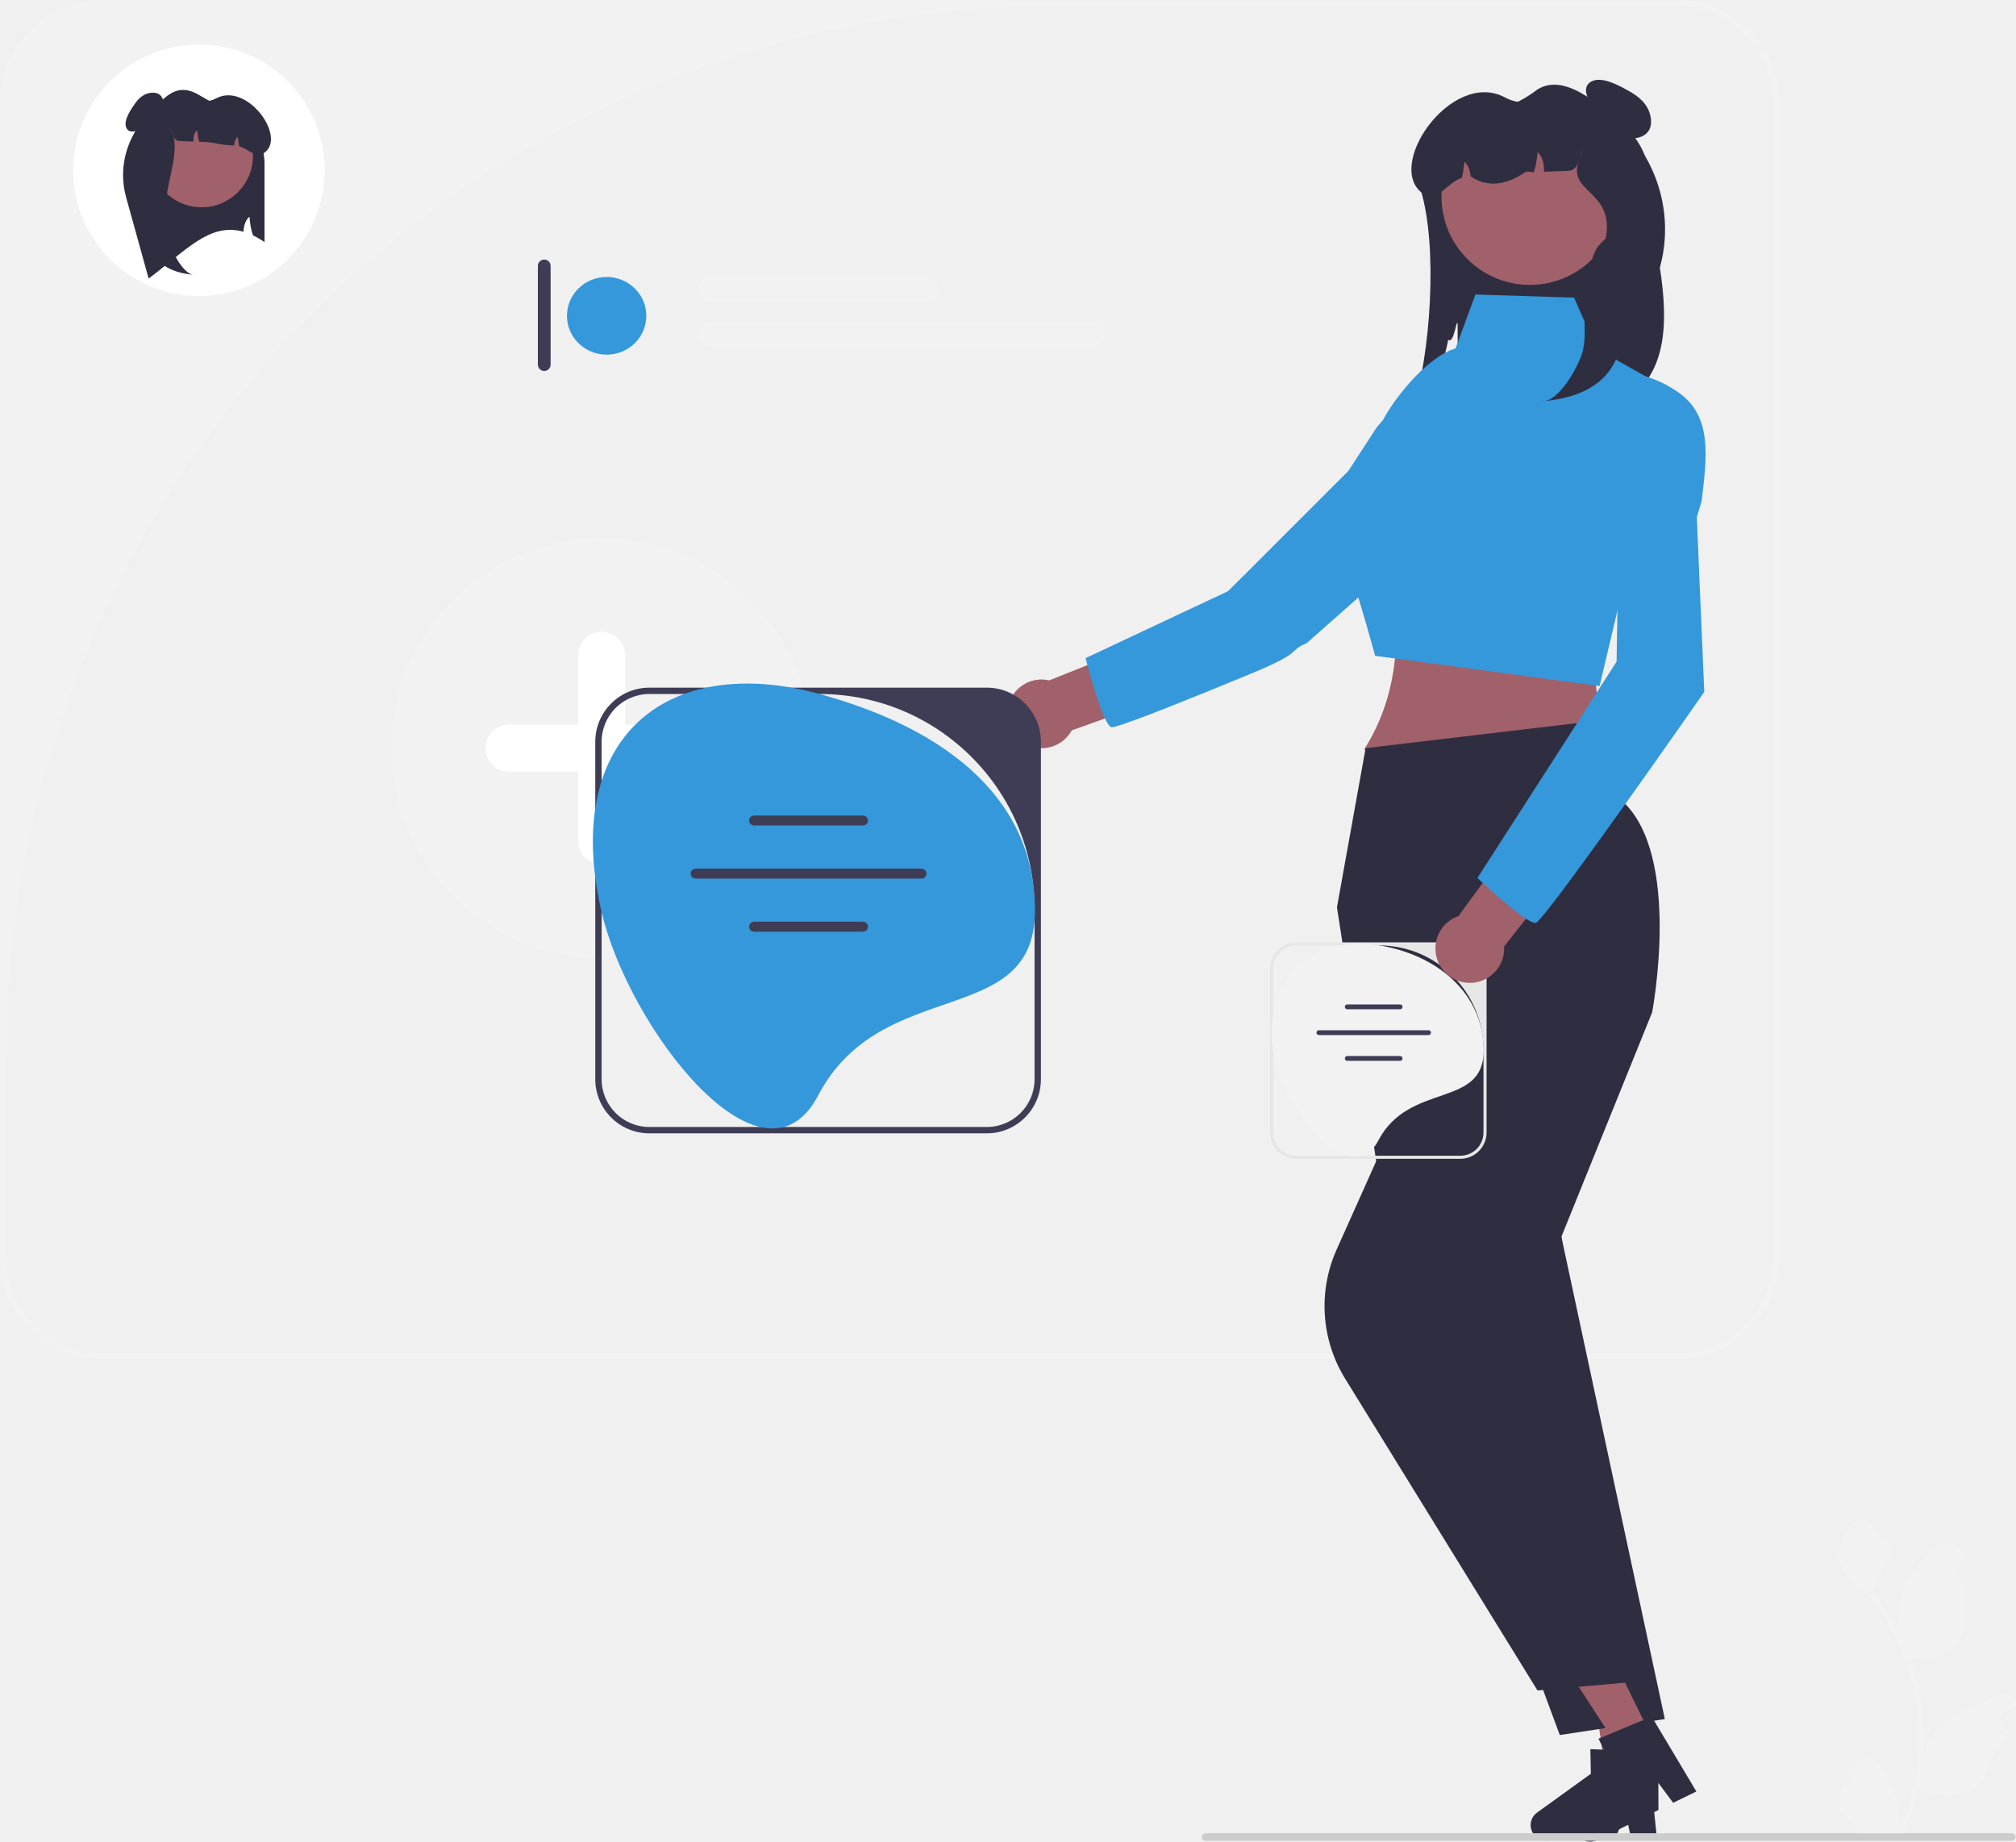
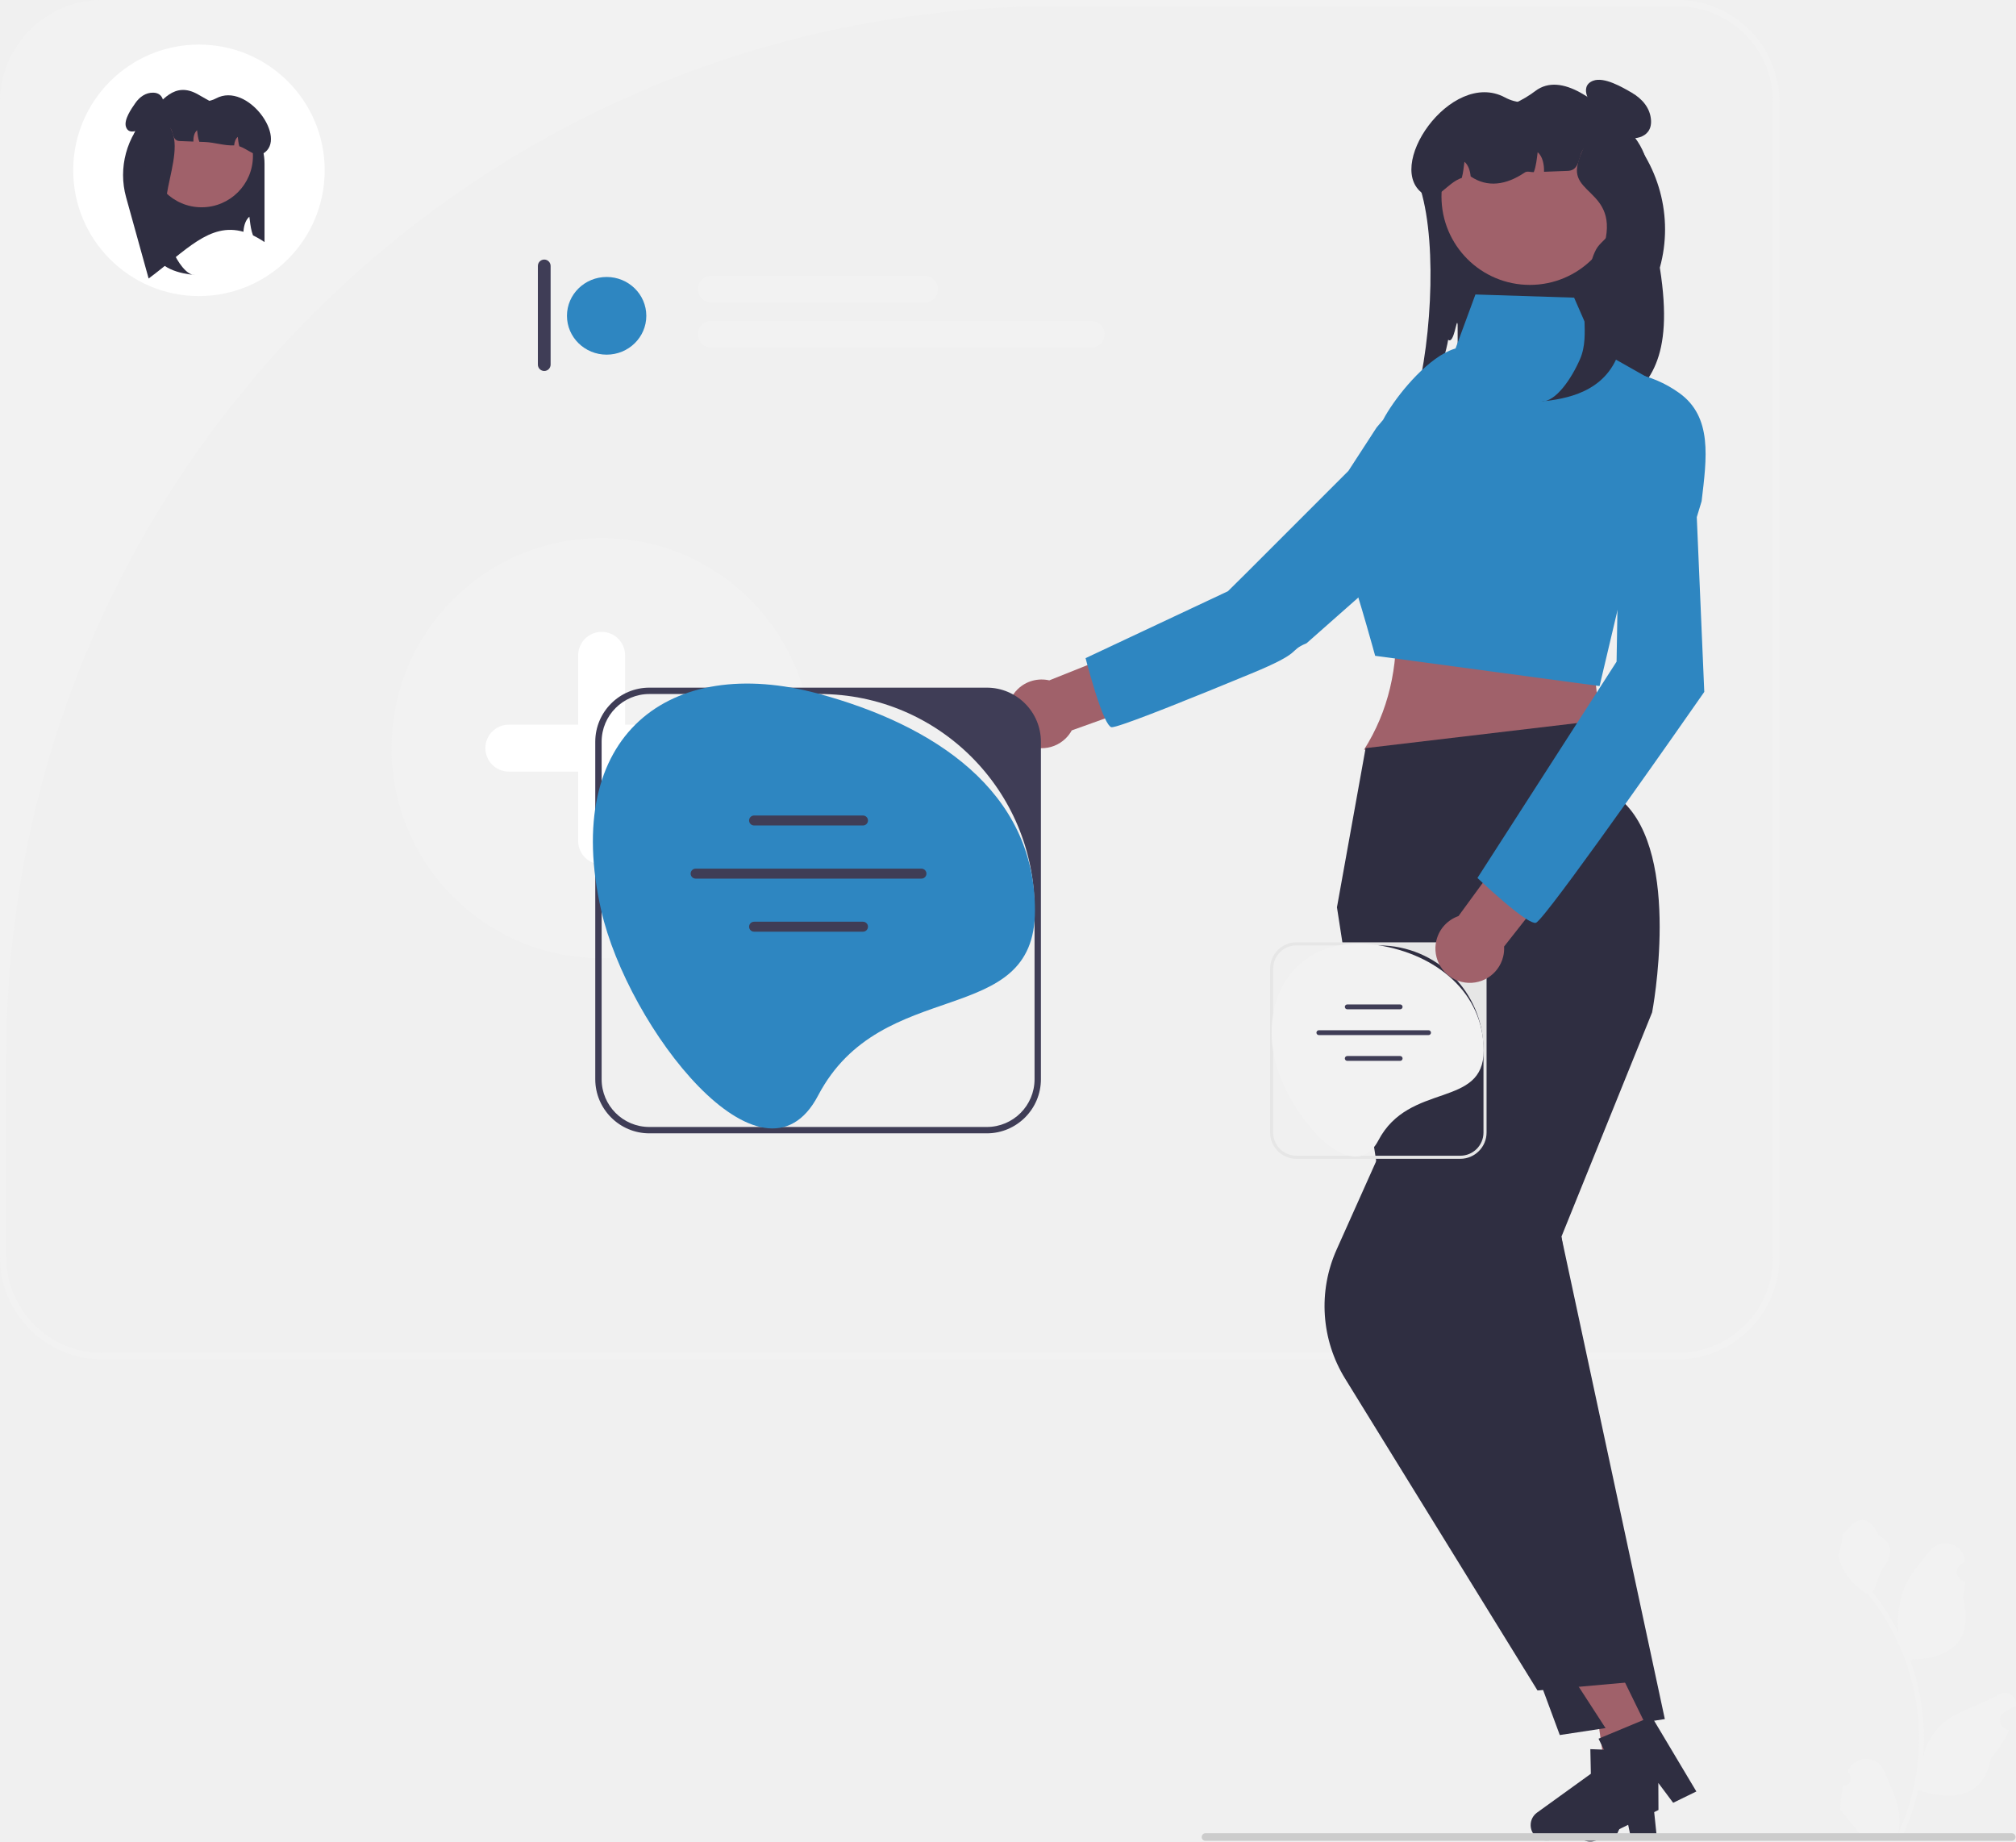
<svg xmlns="http://www.w3.org/2000/svg" width="633.318" height="578.478" viewBox="0 0 633.318 578.478">
  <g>
    <g>
      <circle cx="189" cy="235" r="66" fill="#f2f2f2" />
      <path d="M218.155,227.631h-21.786v-21.786c0-4.07-3.299-7.369-7.369-7.369s-7.369,3.299-7.369,7.369v21.786h-21.786c-4.07,0-7.369,3.299-7.369,7.369s3.299,7.369,7.369,7.369h21.786v21.786c0,4.07,3.299,7.369,7.369,7.369s7.369-3.299,7.369-7.369v-21.786h21.786c4.07,0,7.369-3.299,7.369-7.369s-3.299-7.369-7.369-7.369Z" fill="#fff" />
    </g>
    <path d="M521.431,84.079c4.665,29.391-3.893,36.429-12.181,43.921-20.01-14.85-32.937-16.548-51.317-11.288-.01-.25-.003-14.462-.023-14.702-.27-2.97-1.057,6.352-2.977,4.702-.36,2.68-2.893,11.348-3.133,11.978v.01c-2,.95-4.07,2.14-6.23,3.6,5.014-22.043,5.701-55.103-1.637-68.588,0-19.989,22.441-13.012,38.354-25.109,8.372-6.364,20.097,3.881,26.953,10.737,.067,.067,.133,.133,.201,.2,11.737,11.627,16.406,28.618,11.99,44.539Z" fill="#2f2e41" />
    <g>
      <polygon points="514.947 555.203 504.142 555.426 498.119 512.931 514.065 512.601 514.947 555.203" fill="#a0616a" />
      <path d="M480.849,573.387c.058,2.667,2.263,4.783,4.93,4.732l21.481-.447,3.538-7.73,1.604,7.619,8.105-.163-2.842-27.26-2.825-.105-11.522-.458-3.717-.14,.16,7.732-16.911,12.204c-1.286,.929-2.034,2.43-2.001,4.016Z" fill="#2f2e41" />
    </g>
    <path d="M438.5,194.5c.764,15.154-2.323,28.91-10,41l75-1-4-36-61-4Z" fill="#a0616a" />
    <path d="M526.937,427H32.063c-17.68,0-32.063-14.384-32.063-32.063V32.063C0,14.383,14.383,0,32.063,0h494.874c17.68,0,32.063,14.383,32.063,32.063V394.937c0,17.68-14.383,32.063-32.063,32.063ZM331.354,2C149.457,2,2,149.457,2,331.354v63.582c0,16.604,13.46,30.063,30.063,30.063h494.874c16.603,0,30.063-13.46,30.063-30.063V32.063c0-16.603-13.46-30.063-30.063-30.063h-195.583Z" fill="#f2f2f2" />
    <path d="M505,226l-76,9-9,50,13,84,7,41,50,135,33-5.008-32.5-151.492,28.508-70.5s9.492-49.5-9.508-66.5l-4.5-25.5Z" fill="#2f2e41" />
-     <path d="M494.5,93.5l-31-1-7,19-14,10-5,27s-18,17-14,29,8.5,28.5,8.5,28.5l70.5,9.5,22-93-23-13-7-16Z" fill="#3498db" />
+     <path d="M494.5,93.5l-31-1-7,19-14,10-5,27s-18,17-14,29,8.5,28.5,8.5,28.5l70.5,9.5,22-93-23-13-7-16Z" fill="#2e86c1" />
    <g>
      <path d="M329.632,213.713l29.951-11.967,9.223,16.156-32.117,11.525c-.502,.913-1.143,1.77-1.928,2.535-4.27,4.161-11.105,4.073-15.266-.198-4.161-4.27-4.073-11.105,.198-15.266,2.723-2.654,6.488-3.571,9.939-2.786Z" fill="#a0616a" />
-       <path d="M462.966,124.16c-2.02-4.95,5.846-9.521,1.627-13.321-5.761-5.182-15.221,1.851-22.335,10.034-3.292,3.796-6.093,7.835-7.77,11.012l-2.046,2.417-8.84,13.61-31.449,31.458-6.408,6.346-44.715,21.015,.09,.337c.107,.43,.283,1.068,.493,1.864,1.117,4.123,3.468,12.423,5.517,16.751,.716,1.499,1.383,2.514,1.954,2.725,.181,.065,.702-.017,1.512-.241,5.443-1.494,24.164-9.022,42.556-16.628,16.746-6.919,11.227-6.907,17.185-9.439l.108-.044,47.478-41.924,3.925-3.413c8.605-10.69,6.008-20.594,1.116-32.56Z" fill="#3498db" />
+       <path d="M462.966,124.16c-2.02-4.95,5.846-9.521,1.627-13.321-5.761-5.182-15.221,1.851-22.335,10.034-3.292,3.796-6.093,7.835-7.77,11.012l-2.046,2.417-8.84,13.61-31.449,31.458-6.408,6.346-44.715,21.015,.09,.337c.107,.43,.283,1.068,.493,1.864,1.117,4.123,3.468,12.423,5.517,16.751,.716,1.499,1.383,2.514,1.954,2.725,.181,.065,.702-.017,1.512-.241,5.443-1.494,24.164-9.022,42.556-16.628,16.746-6.919,11.227-6.907,17.185-9.439l.108-.044,47.478-41.924,3.925-3.413c8.605-10.69,6.008-20.594,1.116-32.56Z" fill="#2e86c1" />
    </g>
    <g>
      <polygon points="518.523 544.928 508.814 549.676 485.476 513.656 499.803 506.649 518.523 544.928" fill="#a0616a" />
      <path d="M495.236,575.768c1.174,2.395,4.065,3.388,6.463,2.219l19.301-9.441-.042-8.501,4.66,6.238,7.285-3.557-14.045-23.535-2.607,1.093-10.646,4.431-3.431,1.436,3.397,6.947-10.209,18.185c-.776,1.383-.823,3.06-.126,4.485Z" fill="#2f2e41" />
    </g>
    <path d="M457.5,308.5l-37.613,84.029c-5.872,13.118-4.869,28.293,2.678,40.524l60.435,97.947,30.709-2.74-23.209-139.76" fill="#2f2e41" />
    <circle cx="480.596" cy="61.73" r="27.762" fill="#a0616a" />
    <path d="M517.66,62.55c-1.03,5.68-1.29,13.06-4.53,17.99-2.3,3.51-6.43,2.75-10.19,2.75l-3.05,2.87c-.78-2.31,.43-5.78,1.53-7.83,1.09-2.02,3.29-3.21,4.31-5.29,.73-1.49,4.3-12.54-.85-10.4l-.06,.03c-1.85,.75-3.87-.62-3.9-2.62-.02-1.36-.07-2.82-.19-3.84-.37-3.11-.21-7.79-1.71-10.49-3.87,1.14-1.69,7.76-6.51,7.95-2.49,.1-4.98,.19-7.46,.29,.06-2.37-.47-4.85-2-6.15-.27,2.08-.46,4.31-1.22,6.27-.95,.03-2.051-.428-2.83,.1-5.875,3.983-11.778,4.794-17,1.23-.17-1.84-.76-3.58-1.95-4.6-.22,1.66-.38,3.42-.83,5.06-4.83,1.64-7.611,7.689-11.561,5.369-13.61-8,8.111-39.779,25.131-30.629,7.07,3.8,15.04-.1,22.9,1.54,5.84,1.22,11.83,4.52,15.97,8.81,5.8,6,7.45,13.63,6,21.59Z" fill="#2f2e41" />
    <path d="M505.969,39.465c-3.488-2.681-9.503,6.854-10.49,12.887-1.67,10.206,18.181,7.887,4.466,34.453-4.61,8.929-.04,17.906-3.614,26.063-2.665,6.083-7.571,13.366-12.108,13.264,7.397-.829,20.114-2.661,24.445-15.691,2.359-7.097,1.133-15.288,1.575-23.065,.499-8.778,.078-19.789,1.396-28.144" fill="#2f2e41" />
    <g>
      <path d="M170.972,81.531c-1.103,0-2,.897-2,2v31c0,1.103,.897,2,2,2s2-.897,2-2v-31c0-1.103-.897-2-2-2Z" fill="#3f3d56" />
      <g>
-         <ellipse cx="190.573" cy="99.202" rx="12.463" ry="12.201" fill="#3498db" />
+         <ellipse cx="190.573" cy="99.202" rx="12.463" ry="12.201" fill="#2e86c1" />
        <path d="M290.485,95.028h-67.085c-2.301,0-4.174-1.872-4.174-4.174s1.872-4.174,4.174-4.174h67.085c2.301,0,4.174,1.872,4.174,4.174s-1.872,4.174-4.174,4.174Z" fill="#f2f2f2" />
        <path d="M342.839,109.155h-119.438c-2.301,0-4.174-1.872-4.174-4.174s1.872-4.174,4.174-4.174h119.438c2.301,0,4.174,1.872,4.174,4.174s-1.872,4.174-4.174,4.174Z" fill="#f2f2f2" />
      </g>
    </g>
    <g>
      <circle cx="62.5" cy="53.5" r="39.5" fill="#fff" />
      <path d="M39.615,61.967l7.076,25.513c11.623-8.626,19.117-17.729,29.793-14.673,.006-.145,.017-.285,.029-.424,.157-1.725,.709-3.352,1.824-4.31,.209,1.557,.354,3.206,.778,4.74,.105,.383,.227,.761,.366,1.127v.006c1.162,.552,2.364,1.243,3.619,2.091v-24.629c0-11.611-10.727-15.799-20.748-21.665-7.694-4.504-11.674,2.254-15.656,6.237-.039,.039-.078,.077-.117,.116-6.818,6.754-9.53,16.624-6.965,25.872Z" fill="#2f2e41" />
      <circle cx="63.335" cy="48.986" r="16.126" fill="#a0616a" />
      <path d="M41.806,49.462c.598,3.299,.749,7.586,2.631,10.45,1.336,2.039,3.735,1.597,5.919,1.597l1.772,1.667c.453-1.342-.25-3.357-.889-4.548-.633-1.173-1.911-1.865-2.504-3.073-.424-.866-2.498-7.284,.494-6.041l.035,.017c1.075,.436,2.248-.36,2.265-1.522,.012-.79,.041-1.638,.11-2.231,.215-1.807,.122-4.525,.993-6.093,2.248,.662,.982,4.508,3.782,4.618,1.446,.058,2.893,.11,4.333,.168-.035-1.377,.273-2.817,1.162-3.572,.157,1.208,.267,2.504,.709,3.642,.552,.017,1.098,.035,1.644,.058,3.23,.122,6.099,1.207,9.294,1.067,.099-1.069,.441-2.08,1.133-2.672,.128,.964,.221,1.987,.482,2.939,2.806,.953,5.193,3.652,7.487,2.304,7.906-4.647-4.902-22.645-14.789-17.33-4.107,2.207-8.736-.058-13.302,.895-3.392,.709-6.872,2.626-9.277,5.118-3.369,3.485-4.328,7.917-3.485,12.541Z" fill="#2f2e41" />
      <path d="M48.597,36.052c2.026-1.557,5.52,3.981,6.094,7.486,.97,5.928-2.142,13.959-2.594,20.013-.435,5.821,.024,10.401,2.099,15.139,1.548,3.533,4.398,7.764,7.033,7.705-4.297-.482-11.684-1.546-14.2-9.115-1.37-4.123-.658-8.881-.915-13.398-.29-5.099-.045-11.495-.811-16.349" fill="#2f2e41" />
    </g>
    <path d="M579.059,560.897c2.066,.129,3.208-2.437,1.645-3.933l-.155-.618c.02-.05,.041-.099,.062-.148,2.089-4.982,9.17-4.947,11.241,.042,1.839,4.428,4.179,8.864,4.756,13.546,.258,2.067,.142,4.172-.316,6.2,4.308-9.411,6.575-19.687,6.575-30.021,0-2.597-.142-5.193-.433-7.783-.239-2.119-.568-4.224-.995-6.31-2.306-11.277-7.299-22.018-14.5-30.99-3.462-1.892-6.349-4.851-8.093-8.397-.626-1.279-1.117-2.655-1.35-4.056,.394,.052,1.486-5.949,1.188-6.317,.549-.833,1.532-1.247,2.131-2.06,2.982-4.043,7.091-3.337,9.236,2.157,4.582,2.313,4.627,6.148,1.815,9.837-1.789,2.347-2.035,5.522-3.604,8.035,.162,.207,.329,.407,.491,.614,2.961,3.798,5.522,7.88,7.681,12.169-.61-4.766,.291-10.508,1.826-14.21,1.748-4.217,5.025-7.769,7.91-11.415,3.466-4.379,10.573-2.468,11.184,3.083,.006,.054,.012,.107,.017,.161-.429,.242-.848,.499-1.259,.77-2.339,1.547-1.531,5.174,1.241,5.602l.063,.01c-.155,1.544-.42,3.074-.807,4.579,3.702,14.316-4.29,19.53-15.701,19.764-.252,.129-.497,.258-.749,.381,1.156,3.255,2.08,6.594,2.764,9.979,.614,2.99,1.04,6.013,1.279,9.049,.297,3.83,.271,7.68-.052,11.503l.019-.136c.82-4.211,3.107-8.145,6.427-10.87,4.946-4.063,11.933-5.559,17.268-8.824,2.568-1.572,5.859,.459,5.411,3.437l-.022,.143c-.794,.323-1.569,.698-2.319,1.117-.429,.242-.848,.499-1.259,.77-2.339,1.547-1.531,5.174,1.241,5.602l.063,.01c.045,.006,.084,.013,.129,.019-1.363,3.236-3.262,6.239-5.639,8.829-2.315,12.497-12.256,13.683-22.89,10.044h-.006c-1.163,5.064-2.861,10.011-5.044,14.726h-18.02c-.065-.2-.123-.407-.181-.607,1.666,.103,3.346,.006,4.986-.297-1.337-1.641-2.674-3.294-4.011-4.935-.032-.032-.058-.065-.084-.097-.678-.84-1.363-1.673-2.041-2.512l-0-.001c-.042-2.578,.267-5.147,.879-7.64l.001-0Z" fill="#f2f2f2" />
    <path d="M377.507,577.039c0,.66,.53,1.19,1.19,1.19h253.29c.66,0,1.19-.53,1.19-1.19,0-.66-.53-1.19-1.19-1.19h-253.29c-.66,0-1.19,.53-1.19,1.19Z" fill="#ccc" />
    <g>
      <path d="M327,233v106c0,9.374-7.626,17-17,17h-106c-9.374,0-17-7.626-17-17v-106c0-9.374,7.626-17,17-17h106c9.374,0,17,7.626,17,17Zm-17,121c8.284,0,15-6.716,15-15v-53.441c0-37.312-30.247-67.559-67.559-67.559h-53.441c-8.284,0-15,6.716-15,15v106c0,8.284,6.716,15,15,15h106Z" fill="#3f3d56" />
-       <path d="M325.127,286c0-37.625-31.801-58.323-68.127-68.127-46.573-12.569-80.682,12.865-68.127,68.127,8.336,36.69,50.648,91.446,68.127,58.127,20-38.127,68.127-20.501,68.127-58.127Z" fill="#3498db" />
+       <path d="M325.127,286c0-37.625-31.801-58.323-68.127-68.127-46.573-12.569-80.682,12.865-68.127,68.127,8.336,36.69,50.648,91.446,68.127,58.127,20-38.127,68.127-20.501,68.127-58.127Z" fill="#2e86c1" />
      <g>
        <path d="M271.11,259.292h-34.221c-.863,0-1.565-.702-1.565-1.565s.702-1.564,1.565-1.564h34.221c.863,0,1.564,.702,1.564,1.564s-.702,1.565-1.564,1.565Z" fill="#3f3d56" />
        <path d="M271.11,292.656h-34.221c-.863,0-1.565-.702-1.565-1.565s.702-1.564,1.565-1.564h34.221c.863,0,1.564,.702,1.564,1.564s-.702,1.565-1.564,1.565Z" fill="#3f3d56" />
        <path d="M289.474,275.985h-70.947c-.863,0-1.565-.702-1.565-1.565s.702-1.564,1.565-1.564h70.947c.863,0,1.564,.702,1.564,1.564,0,.863-.702,1.565-1.564,1.565Z" fill="#3f3d56" />
      </g>
    </g>
    <g>
      <path d="M467,304.257v51.486c0,4.553-3.704,8.257-8.257,8.257h-51.486c-4.553,0-8.257-3.704-8.257-8.257v-51.486c0-4.553,3.704-8.257,8.257-8.257h51.486c4.553,0,8.257,3.704,8.257,8.257Zm-8.257,58.771c4.024,0,7.286-3.262,7.286-7.286v-25.957c0-18.123-14.692-32.814-32.814-32.814h-25.957c-4.024,0-7.286,3.262-7.286,7.286v51.486c0,4.024,3.262,7.286,7.286,7.286h51.486Z" fill="#e6e6e6" />
      <path d="M466.09,330c0-18.275-15.035-30.26-33.09-33.09-22.853-3.582-36.114,12.449-33.09,33.09,2.649,18.082,24.601,44.417,33.09,28.233,9.714-18.519,33.09-9.958,33.09-28.233Z" fill="#f2f2f2" />
      <g>
        <path d="M439.854,317.028h-16.621c-.419,0-.76-.341-.76-.76s.341-.76,.76-.76h16.621c.419,0,.76,.341,.76,.76s-.341,.76-.76,.76Z" fill="#3f3d56" />
        <path d="M439.854,333.233h-16.621c-.419,0-.76-.341-.76-.76s.341-.76,.76-.76h16.621c.419,0,.76,.341,.76,.76,0,.419-.341,.76-.76,.76Z" fill="#3f3d56" />
        <path d="M448.773,325.136h-34.46c-.419,0-.76-.341-.76-.76,0-.419,.341-.76,.76-.76h34.46c.419,0,.76,.341,.76,.76s-.341,.76-.76,.76Z" fill="#3f3d56" />
      </g>
    </g>
    <g>
      <path d="M458.18,287.75l19.024-26.046,16.395,8.791-21.093,26.822c.06,1.04-.029,2.107-.288,3.172-1.409,5.794-7.247,9.348-13.041,7.94-5.794-1.409-9.348-7.247-7.94-13.041,.898-3.695,3.601-6.471,6.942-7.639Z" fill="#a0616a" />
-       <path d="M527.524,123.445c-4.34-3.122-9.424-5.33-15.016-6.31-7.633-1.332-.914,9.652-2.597,20.364-.774,4.965-1.002,9.874-.736,13.458l-.449,3.135-.263,16.227-.621,37.515-16.983,26.395-26.728,41.553,.256,.237c.319,.307,.807,.755,1.408,1.317,3.136,2.9,9.536,8.684,13.571,11.264,1.402,.89,2.507,1.396,3.103,1.271,.188-.041,.586-.387,1.153-1.007,3.818-4.156,15.684-20.477,27.229-36.69,10.515-14.756,20.769-29.429,24.473-34.739l.068-.095-2.355-54.896,1.514-4.976c1.614-13.628,3.475-26.482-7.024-34.023Z" fill="#3498db" />
+       <path d="M527.524,123.445c-4.34-3.122-9.424-5.33-15.016-6.31-7.633-1.332-.914,9.652-2.597,20.364-.774,4.965-1.002,9.874-.736,13.458l-.449,3.135-.263,16.227-.621,37.515-16.983,26.395-26.728,41.553,.256,.237c.319,.307,.807,.755,1.408,1.317,3.136,2.9,9.536,8.684,13.571,11.264,1.402,.89,2.507,1.396,3.103,1.271,.188-.041,.586-.387,1.153-1.007,3.818-4.156,15.684-20.477,27.229-36.69,10.515-14.756,20.769-29.429,24.473-34.739l.068-.095-2.355-54.896,1.514-4.976c1.614-13.628,3.475-26.482-7.024-34.023Z" fill="#2e86c1" />
    </g>
  </g>
  <path d="M502.226,35.058c-2.685-1.852-6.48-7.89-1.758-9.694,3.477-1.328,9.209,2.052,12.153,3.764,3.286,1.912,5.839,4.837,6.046,8.731,.311,5.869-6.36,6.619-10.393,4.569" fill="#2f2e41" />
  <path d="M45.642,39.156c-1.278,1.573-5.203,3.629-6.09,.616-.653-2.218,1.72-5.604,2.924-7.344,1.344-1.942,3.281-3.381,5.703-3.319,3.65,.093,3.789,4.262,2.323,6.66" fill="#2f2e41" />
</svg>
